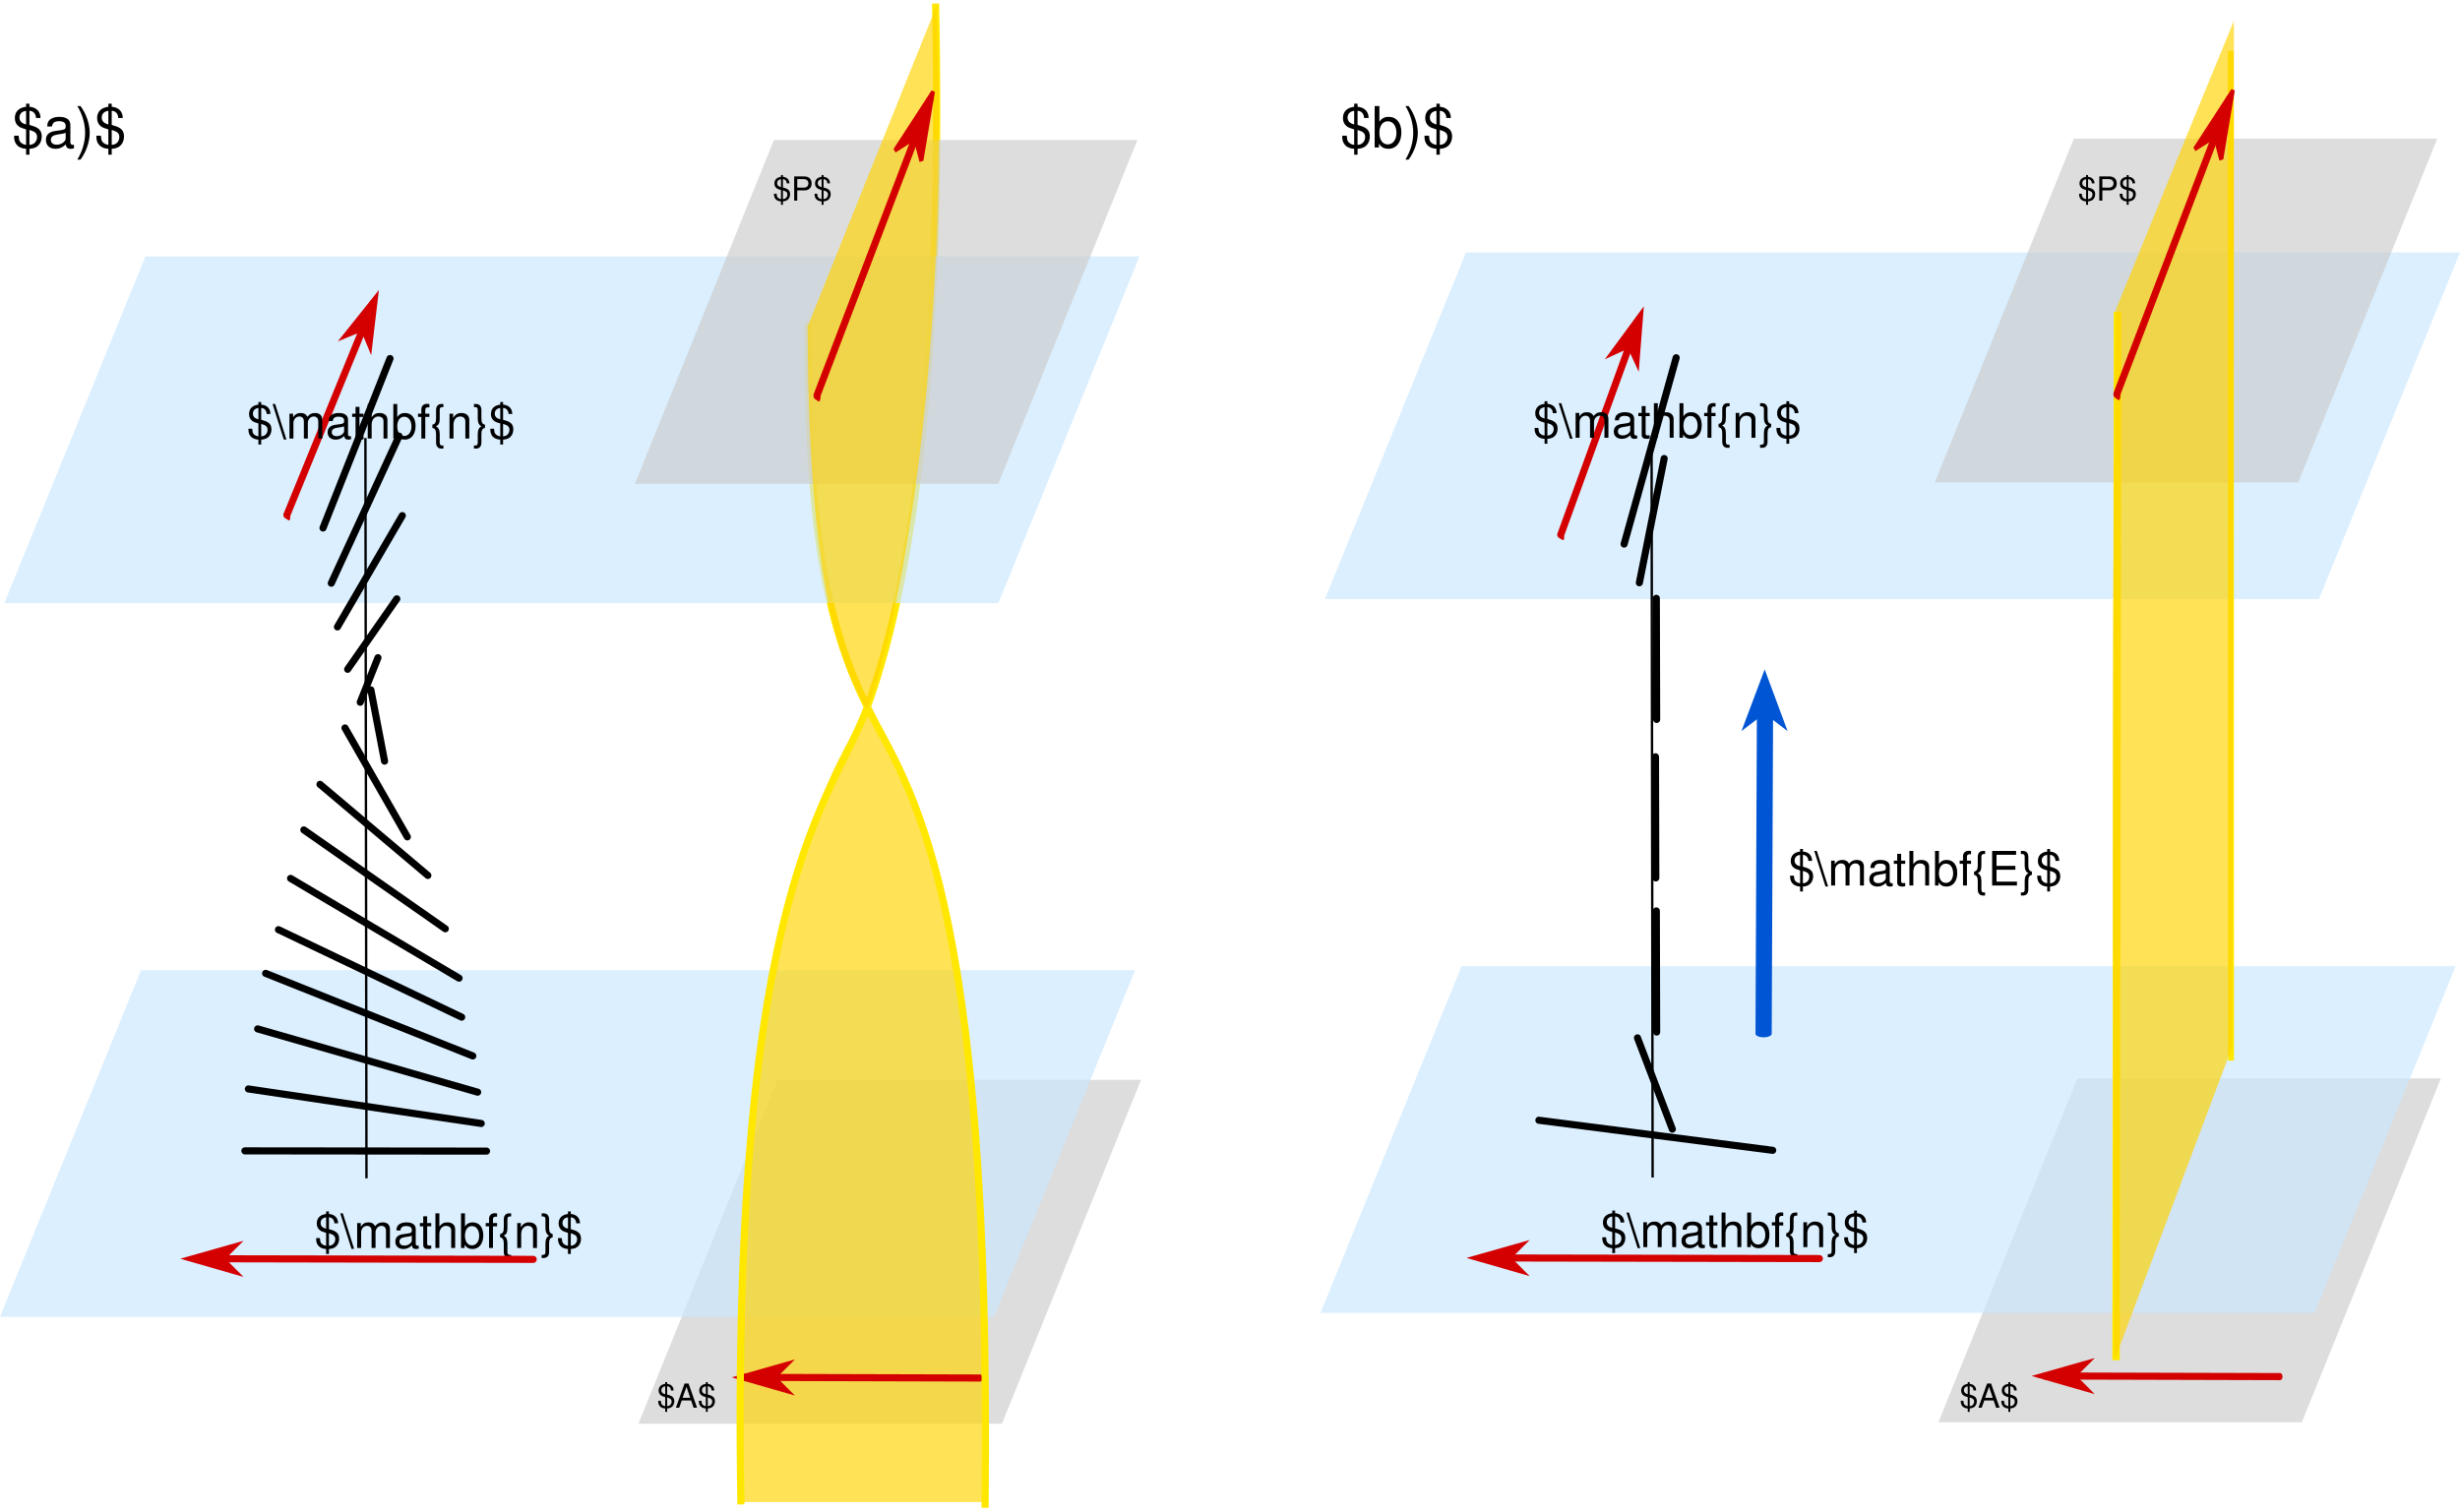
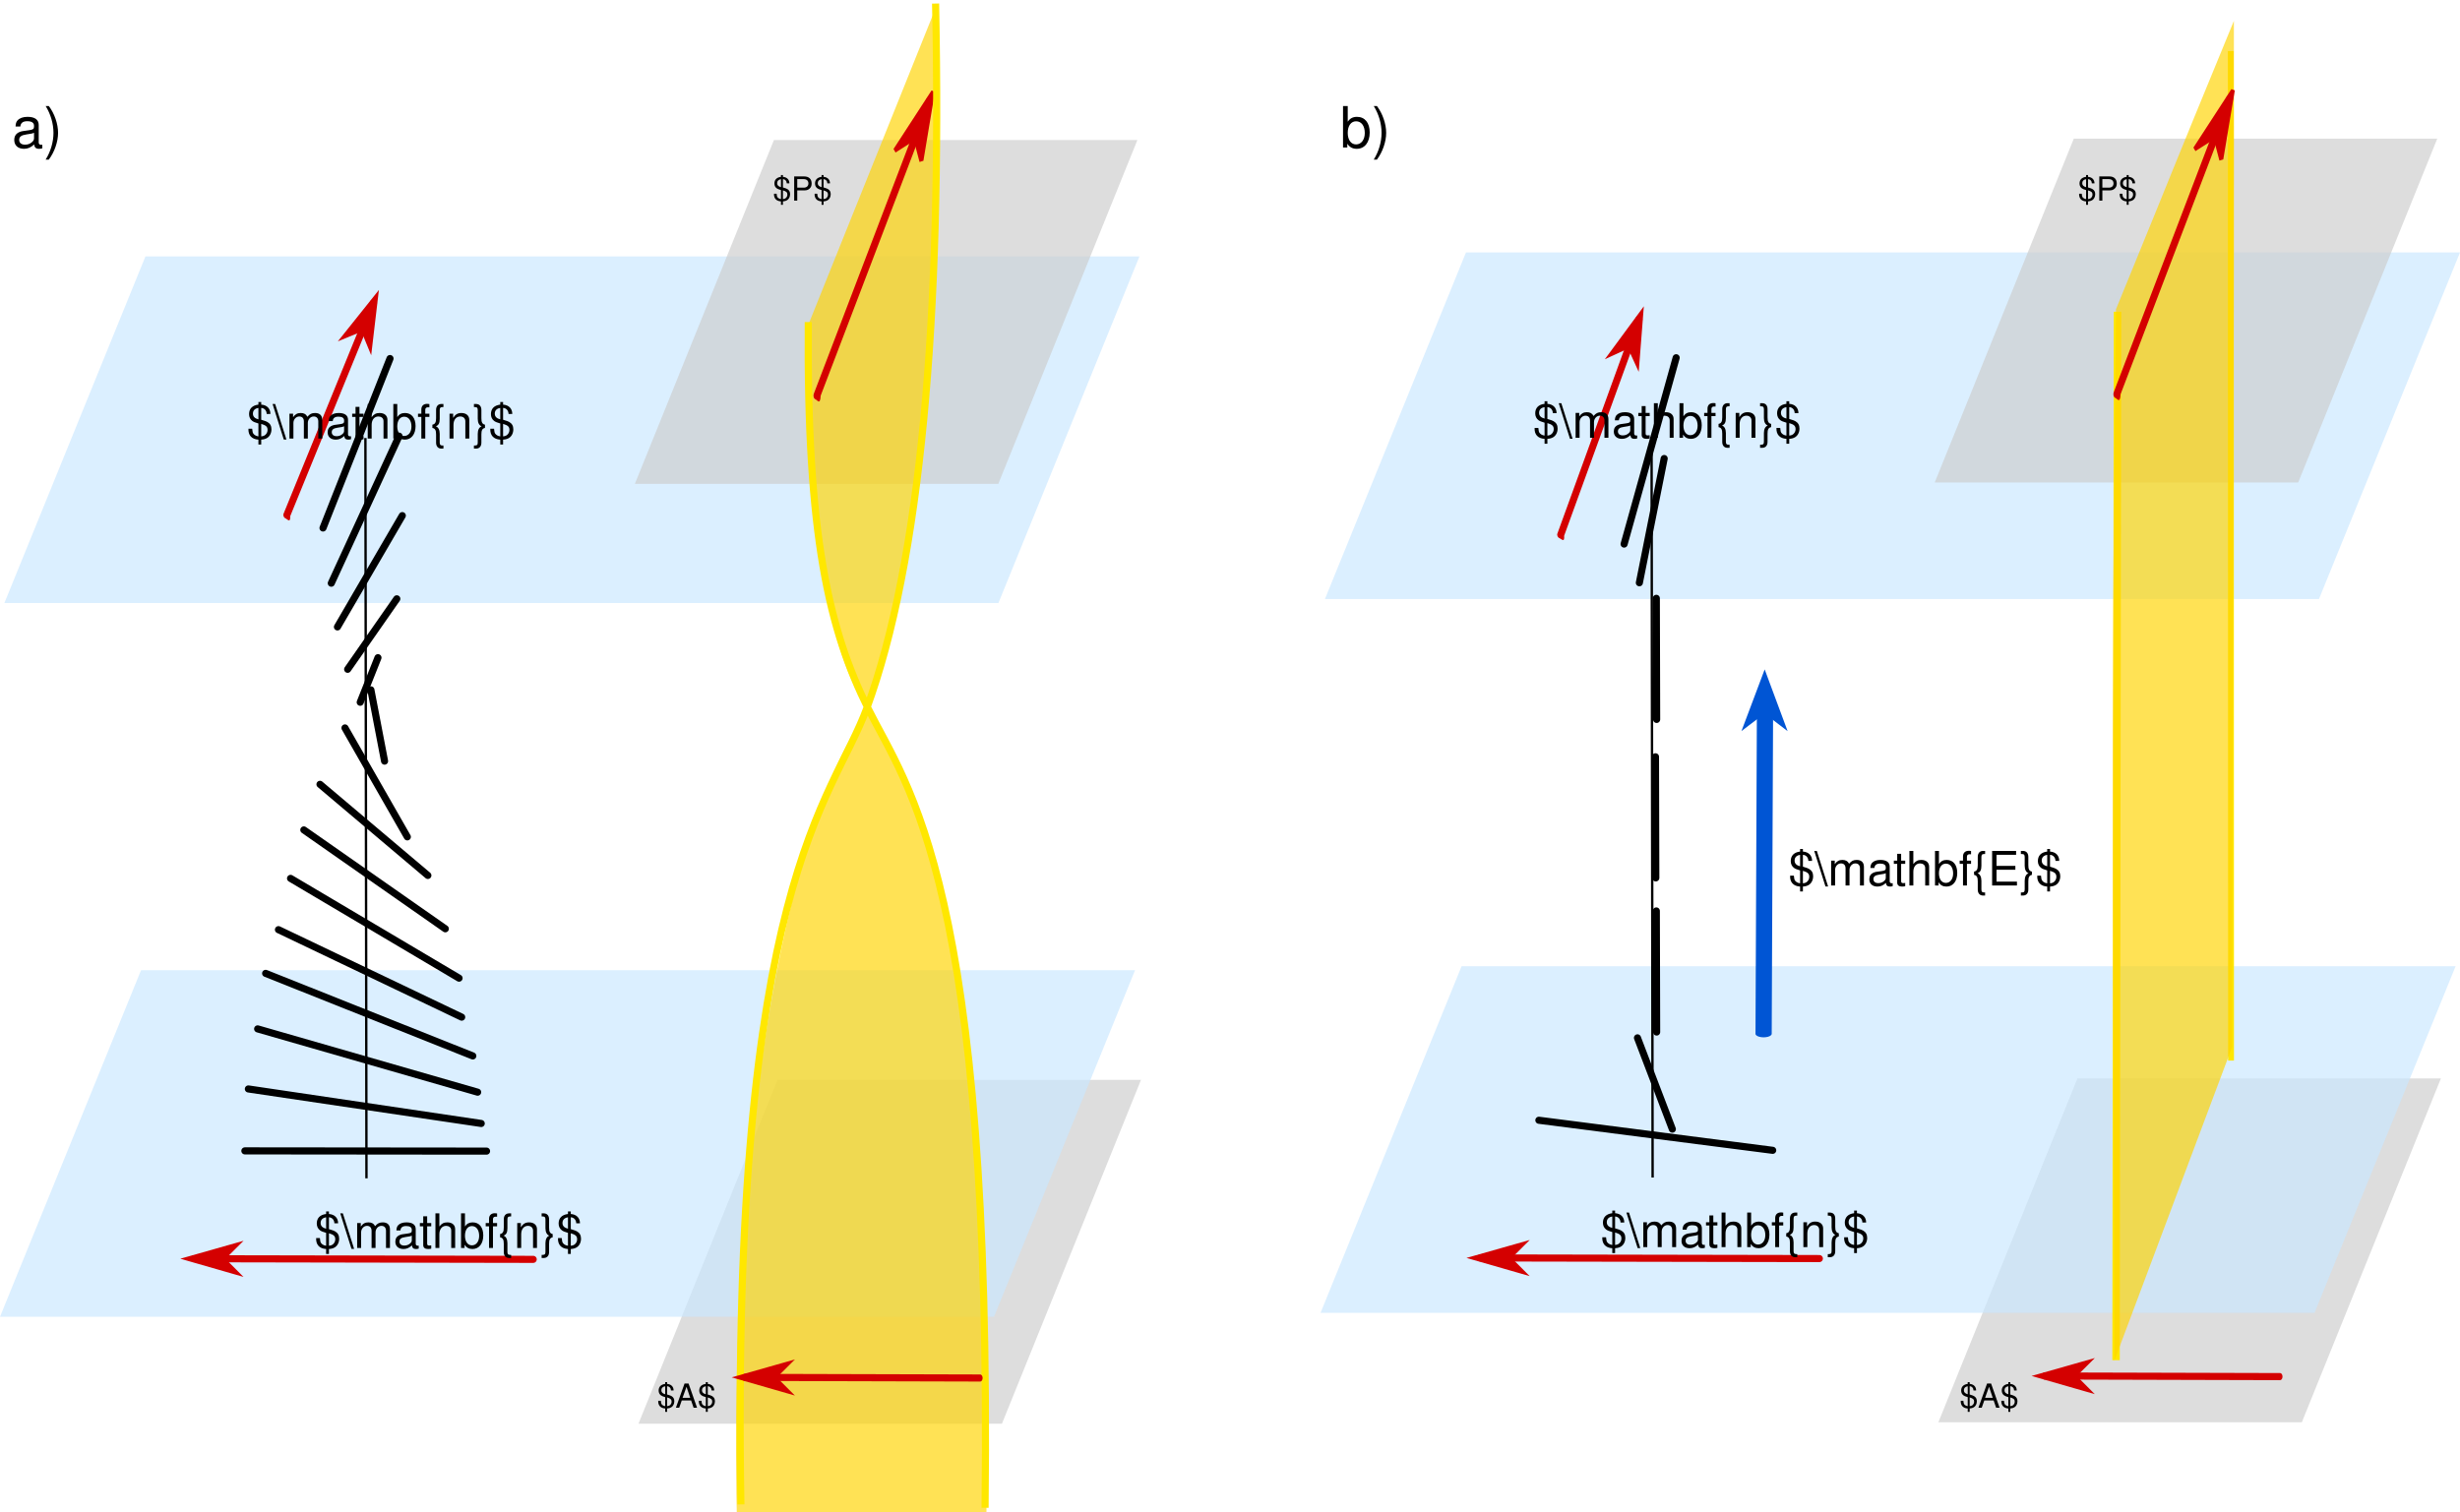
<svg xmlns="http://www.w3.org/2000/svg" version="1.0" width="1037.061" height="637.296" id="svg2403" xml:space="preserve">
  <defs id="defs2406">
+     <marker orient="auto" refY="0.0" refX="0.0" id="Arrow1Send" style="overflow:visible;">
+       <path id="path4262" d="M 0.0,0.0 L 5.0,-5.0 L -12.5,0.0 L 5.0,5.0 L 0.0,0.0 z " style="fill-rule:evenodd;stroke:#000100;stroke-width:1pt;stroke-opacity:1;fill:#000000;fill-opacity:1" transform="scale(0.2) rotate(180) translate(6,0)" />
+     </marker>
    <marker orient="auto" refY="0" refX="0" id="Arrow1Mend" style="overflow:visible">
      <path id="path4030" d="M 0,0 5,-5 -12.5,0 5,5 0,0 z" style="fill-rule:evenodd;stroke:#000000;stroke-width:1pt" transform="matrix(-0.4,0,0,-0.4,-4,0)" />
    </marker>
  </defs>
  <rect style="fill:#cccccc;fill-opacity:0.667;stroke:none" id="rect4878-8-67-1" width="153.226" height="156.406" x="511.923" y="491.174" transform="matrix(1,0,-0.3748777,0.9270743,0,0)" ry="0" />
  <rect style="fill:#c9e6ff;fill-opacity:0.667;stroke:none" id="rect4878-8-3" width="419.051" height="157.781" x="225.897" y="441.677" transform="matrix(1,0,-0.3768361,0.9262799,0,0)" />
-   <text xml:space="preserve" style="font-size:56px;font-style:normal;font-variant:normal;font-weight:normal;font-stretch:normal;line-height:125%;letter-spacing:0px;word-spacing:0px;fill:#000000;fill-opacity:1;stroke:none;font-family:Nimbus Sans L;-inkscape-font-specification:Sans" x="132.481" y="526.231" id="text4469">
-     <tspan id="tspan4471" x="132.481" y="526.231" style="font-size:20px">$\mathbf{n}$</tspan>
-   </text>
  <g id="g4461" transform="matrix(-0.4673433,0.8840759,0.8840759,0.4673433,117.2189,127.5482)">
    <path style="font-size:medium;font-style:normal;font-variant:normal;font-weight:normal;font-stretch:normal;text-indent:0;text-align:start;text-decoration:none;line-height:normal;letter-spacing:normal;word-spacing:normal;text-transform:none;direction:ltr;block-progression:tb;writing-mode:lr-tb;text-anchor:start;baseline-shift:baseline;color:#000000;fill:#d40000;fill-opacity:1;stroke:none;stroke-width:3;marker:none;visibility:visible;display:inline;overflow:visible;enable-background:accumulate;font-family:Sans;-inkscape-font-specification:Sans" d="m 372.969,155.719 a 1.5,1.5 0 0 0 -1.312,0.844 L 305.188,282.875 a 1.5,1.5 0 1 0 2.656,1.375 L 374.312,157.938 a 1.5,1.5 0 0 0 -1.344,-2.219 z" id="path2482-3-6-7-5-3-7-2-3" />
    <path style="fill:#d40000;fill-opacity:1;fill-rule:evenodd;stroke:#d40000;stroke-width:1.2pt;stroke-opacity:1" d="m 367.405,167.867 2.515,8.104 4.47,-21.378 -15.089,15.79 8.104,-2.515 z" id="path4467" />
  </g>
  <rect style="fill:#cccccc;fill-opacity:0.667;stroke:none" id="rect4878-8-67-1-9" width="153.226" height="156.406" x="1059.675" y="490.536" transform="matrix(1,0,-0.3748777,0.9270743,0,0)" ry="0" />
  <rect style="fill:#c9e6ff;fill-opacity:0.667;stroke:none" id="rect4878-8-3-6" width="419.051" height="157.781" x="781.915" y="439.867" transform="matrix(1,0,-0.3768361,0.9262799,0,0)" />
  <rect style="fill:#c9e6ff;fill-opacity:0.667;stroke:none" id="rect4878-8-1" width="419.051" height="157.781" x="661.318" y="114.926" transform="matrix(1,0,-0.3768361,0.9262799,0,0)" />
  <path style="fill:none;stroke:#000000;stroke-width:3;stroke-linecap:round;stroke-linejoin:miter;stroke-miterlimit:4;stroke-opacity:1;stroke-dasharray:none" id="path2482-3-6-7-5-2-6-9-0-18" d="m 684.679,229.42 21.939,-78.561" />
-   <text xml:space="preserve" style="font-size:56px;font-style:normal;font-variant:normal;font-weight:normal;font-stretch:normal;line-height:125%;letter-spacing:0px;word-spacing:0px;fill:#000000;fill-opacity:1;stroke:none;font-family:Nimbus Sans L;-inkscape-font-specification:Sans" x="674.685" y="525.896" id="text4469-9">
-     <tspan id="tspan4471-2" x="674.685" y="525.896" style="font-size:20px">$\mathbf{n}$</tspan>
-   </text>
  <g id="g3088" transform="matrix(-1,0,0,1,1388.86,0)">
    <path style="font-size:medium;font-style:normal;font-variant:normal;font-weight:normal;font-stretch:normal;text-indent:0;text-align:start;text-decoration:none;line-height:normal;letter-spacing:normal;word-spacing:normal;text-transform:none;direction:ltr;block-progression:tb;writing-mode:lr-tb;text-anchor:start;baseline-shift:baseline;color:#000000;fill:#d40000;fill-opacity:1;stroke:none;stroke-width:3;marker:none;visibility:visible;display:inline;overflow:visible;enable-background:accumulate;font-family:Sans;-inkscape-font-specification:Sans" d="m 766.074,529.719 a 1.5,1.5 0 0 0 -1.359,-0.766 l -142.734,0.268 a 1.5,1.5 0 1 0 0.026,2.991 l 142.734,-0.268 a 1.5,1.5 0 0 0 1.334,-2.225 z" id="path2482-3-6-7-5-3-7-2-3-3" />
    <path style="fill:#d40000;fill-opacity:1;fill-rule:evenodd;stroke:#d40000;stroke-width:1.2pt;stroke-opacity:1" d="m 752.734,530.478 -5.989,6.011 20.989,-6.039 -21.011,-5.961 6.011,5.989 z" id="path4467-7" />
  </g>
  <path style="fill:none;stroke:#000000;stroke-width:3;stroke-linecap:round;stroke-linejoin:miter;stroke-miterlimit:4;stroke-opacity:1;stroke-dasharray:none" id="path2482-3-6-7-5-2-6-9-0-9-5" d="M 747.313,485.07 648.746,472.392" />
  <path style="fill:none;stroke:#000000;stroke-width:1px;stroke-linecap:butt;stroke-linejoin:miter;stroke-opacity:1" d="m 696.252,184.368 0.442,312.177 0,0" id="path4999-9" />
  <path style="fill:none;stroke:#000000;stroke-width:3;stroke-linecap:round;stroke-linejoin:miter;stroke-miterlimit:4;stroke-opacity:1;stroke-dasharray:none" id="path2482-3-6-7-5-2-6-9-0-9-6-4-3-5-9" d="m 698.035,370.194 -0.135,-51.063" />
  <path id="path2482-3-6-7-5-3-7-2-3-9-8" d="m 690.708,133.182 c -0.541,0.083 -1.02,0.486 -1.194,1.005 L 656.586,224.898 c -0.342,0.75 0.076,1.75 0.851,2.032 0.775,0.282 2.206,2.127 1.959,-1.008 l 32.928,-90.712 c 0.379,-0.973 -0.583,-2.181 -1.616,-2.029 z" style="font-size:medium;font-style:normal;font-variant:normal;font-weight:normal;font-stretch:normal;text-indent:0;text-align:start;text-decoration:none;line-height:normal;letter-spacing:normal;word-spacing:normal;text-transform:none;direction:ltr;block-progression:tb;writing-mode:lr-tb;text-anchor:start;baseline-shift:baseline;color:#000000;fill:#d40000;fill-opacity:1;stroke:none;stroke-width:3;marker:none;visibility:visible;display:inline;overflow:visible;enable-background:accumulate;font-family:Sans;-inkscape-font-specification:Sans" />
  <path id="path4467-3-4" d="m 686.743,145.941 3.531,7.716 1.701,-21.774 -12.947,17.589 7.716,-3.531 z" style="fill:#d40000;fill-opacity:1;fill-rule:evenodd;stroke:#d40000;stroke-width:1.2pt;stroke-opacity:1" />
-   <text xml:space="preserve" style="font-size:56px;font-style:normal;font-variant:normal;font-weight:normal;font-stretch:normal;line-height:125%;letter-spacing:0px;word-spacing:0px;fill:#000000;fill-opacity:1;stroke:none;font-family:Nimbus Sans L;-inkscape-font-specification:Sans" x="646.144" y="184.6" id="text4469-6-5">
-     <tspan id="tspan4471-0-0" x="646.144" y="184.6" style="font-size:20px">$\mathbf{n}$</tspan>
-   </text>
  <path style="fill:none;stroke:#000000;stroke-width:3;stroke-linecap:round;stroke-linejoin:miter;stroke-miterlimit:4;stroke-opacity:1;stroke-dasharray:none" id="path2482-3-6-7-5-2-6-9-0-9-6-4-3-5-9-6" d="m 691.108,245.74 10.456,-52.386" />
  <path style="fill:none;stroke:#000000;stroke-width:3;stroke-linecap:round;stroke-linejoin:miter;stroke-miterlimit:4;stroke-opacity:1;stroke-dasharray:none" id="path2482-3-6-7-5-2-6-9-0-9-6-4-3-5-9-6-1" d="m 698.389,303.37 -0.135,-51.063" />
  <path style="fill:none;stroke:#000000;stroke-width:3;stroke-linecap:round;stroke-linejoin:miter;stroke-miterlimit:4;stroke-opacity:1;stroke-dasharray:none" id="path2482-3-6-7-5-2-6-9-0-9-6-4-3-5-9-0" d="m 698.389,435.193 -0.135,-51.063" />
  <path style="fill:none;stroke:#000000;stroke-width:3;stroke-linecap:round;stroke-linejoin:miter;stroke-miterlimit:4;stroke-opacity:1;stroke-dasharray:none" id="path2482-3-6-7-5-2-6-9-0-9-6-4-3-5-9-0-6" d="M 705.008,476.133 690.311,437.647" />
  <path id="path2482-3-6-7-5-3-7-2-3-3-1" d="m 745.762,291.726 a 3.428,1.5 0 0 1 1.751,1.359 l -0.612,142.734 a 3.428,1.5 0 1 1 -6.835,-0.026 L 740.677,293.06 a 3.428,1.5 0 0 1 5.084,-1.334 z" style="font-size:medium;font-style:normal;font-variant:normal;font-weight:normal;font-stretch:normal;text-indent:0;text-align:start;text-decoration:none;line-height:normal;letter-spacing:normal;word-spacing:normal;text-transform:none;direction:ltr;block-progression:tb;writing-mode:lr-tb;text-anchor:start;baseline-shift:baseline;color:#000000;fill:#0055d4;fill-opacity:1;stroke:none;stroke-width:10;marker:none;visibility:visible;display:inline;overflow:visible;enable-background:accumulate;font-family:Sans;-inkscape-font-specification:Sans" />
  <path id="path4467-7-5" d="m 743.894,299.723 -7.792,5.932 7.828,-20.789 7.727,20.811 -7.763,-5.954 z" style="fill:#0055d4;fill-opacity:1;fill-rule:evenodd;stroke:#0055d4;stroke-width:1.36pt;stroke-opacity:1" />
-   <text xml:space="preserve" style="font-size:56px;font-style:normal;font-variant:normal;font-weight:normal;font-stretch:normal;line-height:125%;letter-spacing:0px;word-spacing:0px;fill:#000000;fill-opacity:1;stroke:none;font-family:Nimbus Sans L;-inkscape-font-specification:Sans" x="753.864" y="373.398" id="text4469-6-5-5">
-     <tspan id="tspan4471-0-0-4" x="753.864" y="373.398" style="font-size:20px">$\mathbf{E}$</tspan>
-   </text>
-   <path style="fill:#ffd400;fill-opacity:0.667;stroke:none" d="m 312.162,633.418 c -5.983,-165.02 19.996,-290.213 53.398,-332.59 47.362,63.067 49.562,218.174 49.811,332.591" id="path4209-2" />
-   <g id="g4461-2" transform="matrix(-0.4673433,0.8840759,0.8840759,0.4673433,349.6657,177.5792)">
-     <path style="font-size:medium;font-style:normal;font-variant:normal;font-weight:normal;font-stretch:normal;text-indent:0;text-align:start;text-decoration:none;line-height:normal;letter-spacing:normal;word-spacing:normal;text-transform:none;direction:ltr;block-progression:tb;writing-mode:lr-tb;text-anchor:start;baseline-shift:baseline;color:#000000;fill:#d40000;fill-opacity:1;stroke:none;stroke-width:3;marker:none;visibility:visible;display:inline;overflow:visible;enable-background:accumulate;font-family:Sans;-inkscape-font-specification:Sans" d="m 372.995,155.668 a 1.5,1.043 27.862 0 0 -1.119,0.477 l -46.129,87.835 a 1.5,1.043 27.862 1 0 2.653,1.382 l 46.129,-87.835 a 1.5,1.043 27.862 0 0 -1.534,-1.859 z" id="path2482-3-6-7-5-3-7-2-3-7" />
-     <path style="fill:#d40000;fill-opacity:1;fill-rule:evenodd;stroke:#d40000;stroke-width:1.2pt;stroke-opacity:1" d="m 367.405,167.867 2.515,8.104 4.47,-21.378 -15.089,15.79 8.104,-2.515 z" id="path4467-0" />
-   </g>
-   <path id="path3334" style="fill:none;stroke:#ffe700;stroke-width:3;stroke-linecap:butt;stroke-linejoin:bevel;stroke-miterlimit:4;stroke-opacity:1;stroke-dasharray:none" d="m 394.418,1.5 c 2.741,133.135 -6.44,235.778 -28.998,297.149 -14.483,39.403 -57.469,73.669 -53.08,335.736 m 28.401,-498.566 c -0.705,90.247 8.832,129.946 25.222,162.947 16.39,33.001 52.306,73.795 49.315,337.029" />
+   <path style="fill:#ffd400;fill-opacity:0.667;stroke:none" d="m 312.162,681.418 c -9.711,-186.771 19.996,-338.213 53.398,-380.59 47.541,61.274 52.321,238.588 49.811,380.591" id="path4209-2" />
  <rect style="fill:#c9e6ff;fill-opacity:0.667;stroke:none" id="rect4878-8" width="419.051" height="157.781" x="105.301" y="116.736" transform="matrix(1,0,-0.3768361,0.9262799,0,0)" />
  <g id="g3223" transform="translate(-7.452095e-6,107.7945)">
    <path d="m 136.174,114.844 28.24,-71.443" id="path2482-3-6-7-5-2-6-9-0" style="fill:none;stroke:#000000;stroke-width:3;stroke-linecap:round;stroke-linejoin:miter;stroke-miterlimit:4;stroke-opacity:1;stroke-dasharray:none" />
    <path d="M 205.109,377.611 103.232,377.51" id="path2482-3-6-7-5-2-6-9-0-9" style="fill:none;stroke:#000000;stroke-width:3;stroke-linecap:round;stroke-linejoin:miter;stroke-miterlimit:4;stroke-opacity:1;stroke-dasharray:none" />
    <path d="M 202.871,365.956 104.708,351.398" id="path2482-3-6-7-5-2-6-9-0-9-2" style="fill:none;stroke:#000000;stroke-width:3;stroke-linecap:round;stroke-linejoin:miter;stroke-miterlimit:4;stroke-opacity:1;stroke-dasharray:none" />
    <path d="M 201.357,352.757 108.621,326.071" id="path2482-3-6-7-5-2-6-9-0-9-6" style="fill:none;stroke:#000000;stroke-width:3;stroke-linecap:round;stroke-linejoin:miter;stroke-miterlimit:4;stroke-opacity:1;stroke-dasharray:none" />
    <path d="M 199.317,337.475 111.99,302.665" id="path2482-3-6-7-5-2-6-9-0-9-6-6" style="fill:none;stroke:#000000;stroke-width:3;stroke-linecap:round;stroke-linejoin:miter;stroke-miterlimit:4;stroke-opacity:1;stroke-dasharray:none" />
    <path d="M 180.374,261.364 134.898,222.943" id="path2482-3-6-7-5-2-6-9-0-9-6-4" style="fill:none;stroke:#000000;stroke-width:3;stroke-linecap:round;stroke-linejoin:miter;stroke-miterlimit:4;stroke-opacity:1;stroke-dasharray:none" />
    <path id="path4999" d="m 154.048,76.909 0.442,312.177 0,0" style="fill:none;stroke:#000000;stroke-width:1px;stroke-linecap:butt;stroke-linejoin:miter;stroke-opacity:1" />
    <path d="M 194.628,321.116 117.39,284.23" id="path2482-3-6-7-5-2-6-9-0-9-6-6-6" style="fill:none;stroke:#000000;stroke-width:3;stroke-linecap:round;stroke-linejoin:miter;stroke-miterlimit:4;stroke-opacity:1;stroke-dasharray:none" />
    <path d="M 193.521,304.677 122.491,262.608" id="path2482-3-6-7-5-2-6-9-0-9-6-6-6-7" style="fill:none;stroke:#000000;stroke-width:3;stroke-linecap:round;stroke-linejoin:miter;stroke-miterlimit:4;stroke-opacity:1;stroke-dasharray:none" />
    <path d="M 187.73,283.859 128.089,242.169" id="path2482-3-6-7-5-2-6-9-0-9-6-6-6-7-5" style="fill:none;stroke:#000000;stroke-width:3;stroke-linecap:round;stroke-linejoin:miter;stroke-miterlimit:4;stroke-opacity:1;stroke-dasharray:none" />
    <path d="M 171.717,245.095 145.436,199.162" id="path2482-3-6-7-5-2-6-9-0-9-6-4-3" style="fill:none;stroke:#000000;stroke-width:3;stroke-linecap:round;stroke-linejoin:miter;stroke-miterlimit:4;stroke-opacity:1;stroke-dasharray:none" />
    <path d="m 162.119,213.157 -5.761,-30.046" id="path2482-3-6-7-5-2-6-9-0-9-6-4-3-5" style="fill:none;stroke:#000000;stroke-width:3;stroke-linecap:round;stroke-linejoin:miter;stroke-miterlimit:4;stroke-opacity:1;stroke-dasharray:none" />
    <path d="m 151.859,188.335 7.477,-18.794" id="path2482-3-6-7-5-2-6-9-0-9-6-4-3-5-6" style="fill:none;stroke:#000000;stroke-width:3;stroke-linecap:round;stroke-linejoin:miter;stroke-miterlimit:4;stroke-opacity:1;stroke-dasharray:none" />
    <path d="m 146.563,174.434 20.716,-29.715" id="path2482-3-6-7-5-2-6-9-0-9-6-4-3-5-6-2" style="fill:none;stroke:#000000;stroke-width:3;stroke-linecap:round;stroke-linejoin:miter;stroke-miterlimit:4;stroke-opacity:1;stroke-dasharray:none" />
    <path d="m 142.261,156.562 27.335,-46.926" id="path2482-3-6-7-5-2-6-9-0-9-6-4-3-5-6-2-9" style="fill:none;stroke:#000000;stroke-width:3;stroke-linecap:round;stroke-linejoin:miter;stroke-miterlimit:4;stroke-opacity:1;stroke-dasharray:none" />
    <path d="M 139.664,138.126 168.222,76.113" id="path2482-3-6-7-5-2-6-9-0-1" style="fill:none;stroke:#000000;stroke-width:3;stroke-linecap:round;stroke-linejoin:miter;stroke-miterlimit:4;stroke-opacity:1;stroke-dasharray:none" />
    <g transform="matrix(0.9960612,-0.08866833,0.08866833,0.9960612,-228.0151,-103.6184)" id="g4461-0">
      <path id="path2482-3-6-7-5-3-7-2-3-9" d="m 372.969,155.719 c -0.547,0.013 -1.073,0.352 -1.312,0.844 l -44.253,85.759 c -0.435,0.7 -0.148,1.745 0.584,2.124 0.732,0.379 1.917,2.391 2.072,-0.749 l 44.253,-85.759 c 0.5,-0.917 -0.3,-2.238 -1.344,-2.219 z" style="font-size:medium;font-style:normal;font-variant:normal;font-weight:normal;font-stretch:normal;text-indent:0;text-align:start;text-decoration:none;line-height:normal;letter-spacing:normal;word-spacing:normal;text-transform:none;direction:ltr;block-progression:tb;writing-mode:lr-tb;text-anchor:start;baseline-shift:baseline;color:#000000;fill:#d40000;fill-opacity:1;stroke:none;stroke-width:3;marker:none;visibility:visible;display:inline;overflow:visible;enable-background:accumulate;font-family:Sans;-inkscape-font-specification:Sans" />
      <path id="path4467-3" d="m 367.405,167.867 2.515,8.104 4.47,-21.378 -15.089,15.79 8.104,-2.515 z" style="fill:#d40000;fill-opacity:1;fill-rule:evenodd;stroke:#d40000;stroke-width:1.2pt;stroke-opacity:1" />
    </g>
-     <text id="text4469-6" y="77.141" x="103.939" style="font-size:56px;font-style:normal;font-variant:normal;font-weight:normal;font-stretch:normal;line-height:125%;letter-spacing:0px;word-spacing:0px;fill:#000000;fill-opacity:1;stroke:none;font-family:Nimbus Sans L;-inkscape-font-specification:Sans" xml:space="preserve">
-       <tspan style="font-size:20px" y="77.141" x="103.939" id="tspan4471-0">$\mathbf{n}$</tspan>
-     </text>
  </g>
  <rect style="fill:#cccccc;fill-opacity:0.667;stroke:none" id="rect4878-8-67" width="153.226" height="156.406" x="350.141" y="63.69" transform="matrix(1,0,-0.3748777,0.9270743,0,0)" ry="0" />
  <path style="fill:#ffd400;fill-opacity:0.667;stroke:none" d="M 340.232,138.268 394.833,2.413 c 5.983,165.02 -19.497,274.26 -29.468,296.695 -9.472,-16.203 -24.635,-46.672 -24.884,-161.09" id="path4209" />
  <g id="g4461-0-6" transform="matrix(1.054641,-0.2709627,-0.00661189,1.303154,-0.514275,-61.29102)">
    <path style="font-size:medium;font-style:normal;font-variant:normal;font-weight:normal;font-stretch:normal;text-indent:0;text-align:start;text-decoration:none;line-height:normal;letter-spacing:normal;word-spacing:normal;text-transform:none;direction:ltr;block-progression:tb;writing-mode:lr-tb;text-anchor:start;baseline-shift:baseline;color:#000000;fill:#d40000;fill-opacity:1;stroke:none;stroke-width:3;marker:none;visibility:visible;display:inline;overflow:visible;enable-background:accumulate;font-family:Sans;-inkscape-font-specification:Sans" d="m 372.969,155.719 c -0.547,0.013 -1.073,0.352 -1.312,0.844 l -44.253,85.759 c -0.435,0.7 -0.148,1.745 0.584,2.124 0.732,0.379 1.917,2.391 2.072,-0.749 l 44.253,-85.759 c 0.5,-0.917 -0.3,-2.238 -1.344,-2.219 z" id="path2482-3-6-7-5-3-7-2-3-9-2" />
    <path style="fill:#d40000;fill-opacity:1;fill-rule:evenodd;stroke:#d40000;stroke-width:1.2pt;stroke-opacity:1" d="m 367.405,167.867 2.515,8.104 4.47,-21.378 -15.089,15.79 8.104,-2.515 z" id="path4467-3-9" />
  </g>
  <g id="g4461-2-1" transform="matrix(-0.4673433,0.8840759,0.8840759,0.4673433,897.657,176.9877)">
    <path style="font-size:medium;font-style:normal;font-variant:normal;font-weight:normal;font-stretch:normal;text-indent:0;text-align:start;text-decoration:none;line-height:normal;letter-spacing:normal;word-spacing:normal;text-transform:none;direction:ltr;block-progression:tb;writing-mode:lr-tb;text-anchor:start;baseline-shift:baseline;color:#000000;fill:#d40000;fill-opacity:1;stroke:none;stroke-width:3;marker:none;visibility:visible;display:inline;overflow:visible;enable-background:accumulate;font-family:Sans;-inkscape-font-specification:Sans" d="m 372.995,155.668 a 1.5,1.043 27.862 0 0 -1.119,0.477 l -46.129,87.835 a 1.5,1.043 27.862 1 0 2.653,1.382 l 46.129,-87.835 a 1.5,1.043 27.862 0 0 -1.534,-1.859 z" id="path2482-3-6-7-5-3-7-2-3-7-9" />
    <path style="fill:#d40000;fill-opacity:1;fill-rule:evenodd;stroke:#d40000;stroke-width:1.2pt;stroke-opacity:1" d="m 367.405,167.867 2.515,8.104 4.47,-21.378 -15.089,15.79 8.104,-2.515 z" id="path4467-0-4" />
  </g>
  <rect style="fill:#cccccc;fill-opacity:0.667;stroke:none" id="rect4878-8-67-8" width="153.226" height="156.406" x="897.893" y="63.052" transform="matrix(1,0,-0.3748777,0.9270743,0,0)" ry="0" />
  <path style="fill:none;stroke:#ffe700;stroke-width:2.465;stroke-linecap:butt;stroke-linejoin:miter;stroke-miterlimit:4;stroke-opacity:1;stroke-dasharray:none" d="m 940.434,21.532 0.11,425.699" id="path4351" />
  <path style="fill:none;stroke:#ffe700;stroke-width:3.128;stroke-linecap:butt;stroke-linejoin:miter;stroke-miterlimit:4;stroke-opacity:1;stroke-dasharray:none" d="m 892.676,131.438 -0.611,442.125" id="path4351-6" />
-   <text xml:space="preserve" style="font-size:56px;font-style:normal;font-variant:normal;font-weight:normal;font-stretch:normal;line-height:125%;letter-spacing:0px;word-spacing:0px;fill:#000000;fill-opacity:1;stroke:none;font-family:Nimbus Sans L;-inkscape-font-specification:Sans" x="325.736" y="84.602" id="text4400">
-     <tspan id="tspan4402" x="325.736" y="84.602" style="font-size:14px">$P$</tspan>
-   </text>
-   <text xml:space="preserve" style="font-size:56px;font-style:normal;font-variant:normal;font-weight:normal;font-stretch:normal;line-height:125%;letter-spacing:0px;word-spacing:0px;fill:#000000;fill-opacity:1;stroke:none;font-family:Nimbus Sans L;-inkscape-font-specification:Sans" x="875.929" y="84.602" id="text4400-5">
-     <tspan id="tspan4402-5" x="875.929" y="84.602" style="font-size:14px">$P$</tspan>
-   </text>
-   <text xml:space="preserve" style="font-size:56px;font-style:normal;font-variant:normal;font-weight:normal;font-stretch:normal;line-height:125%;letter-spacing:0px;word-spacing:0px;fill:#000000;fill-opacity:1;stroke:none;font-family:Nimbus Sans L;-inkscape-font-specification:Sans" x="276.924" y="593.602" id="text4400-4">
-     <tspan id="tspan4402-7" x="276.924" y="593.602" style="font-size:14px">$A$</tspan>
-   </text>
-   <text xml:space="preserve" style="font-size:56px;font-style:normal;font-variant:normal;font-weight:normal;font-stretch:normal;line-height:125%;letter-spacing:0px;word-spacing:0px;fill:#000000;fill-opacity:1;stroke:none;font-family:Nimbus Sans L;-inkscape-font-specification:Sans" x="826.031" y="593.602" id="text4400-4-6">
-     <tspan id="tspan4402-7-5" x="826.031" y="593.602" style="font-size:14px">$A$</tspan>
-   </text>
+   <path id="path3334" style="fill:none;stroke:#ffe700;stroke-width:3;stroke-linecap:butt;stroke-linejoin:bevel;stroke-miterlimit:4;stroke-opacity:1;stroke-dasharray:none" d="m 394.418,1.5 c 2.741,133.135 -6.44,235.778 -28.998,297.149 -14.483,39.403 -57.469,73.669 -53.08,335.736 m 28.401,-498.566 c -0.705,90.247 8.832,129.946 25.222,162.947 16.39,33.001 52.306,73.795 49.315,337.029" />
  <path style="fill:#ffd400;fill-opacity:0.667;stroke:none" d="m 891.352,573.778 c -0.342,-173.204 -1.693,-253.338 0.688,-443.385 29.347,-71.662 17.663,-43.791 49.697,-121.582 0.264,112.351 -0.884,373.432 -0.759,432.718" id="path4209-2-3" />
  <g id="g4461-0-6-5" transform="matrix(1.054641,-0.2709627,-0.00661189,1.303154,547.477,-61.88256)">
    <path style="font-size:medium;font-style:normal;font-variant:normal;font-weight:normal;font-stretch:normal;text-indent:0;text-align:start;text-decoration:none;line-height:normal;letter-spacing:normal;word-spacing:normal;text-transform:none;direction:ltr;block-progression:tb;writing-mode:lr-tb;text-anchor:start;baseline-shift:baseline;color:#000000;fill:#d40000;fill-opacity:1;stroke:none;stroke-width:3;marker:none;visibility:visible;display:inline;overflow:visible;enable-background:accumulate;font-family:Sans;-inkscape-font-specification:Sans" d="m 372.969,155.719 c -0.547,0.013 -1.073,0.352 -1.312,0.844 l -44.253,85.759 c -0.435,0.7 -0.148,1.745 0.584,2.124 0.732,0.379 1.917,2.391 2.072,-0.749 l 44.253,-85.759 c 0.5,-0.917 -0.3,-2.238 -1.344,-2.219 z" id="path2482-3-6-7-5-3-7-2-3-9-2-0" />
    <path style="fill:#d40000;fill-opacity:1;fill-rule:evenodd;stroke:#d40000;stroke-width:1.2pt;stroke-opacity:1" d="m 367.405,167.867 2.515,8.104 4.47,-21.378 -15.089,15.79 8.104,-2.515 z" id="path4467-3-9-3" />
  </g>
-   <text xml:space="preserve" style="font-size:56px;font-style:normal;font-variant:normal;font-weight:normal;font-stretch:normal;line-height:125%;letter-spacing:0px;word-spacing:0px;fill:#000000;fill-opacity:1;stroke:none;font-family:Nimbus Sans L;-inkscape-font-specification:Sans" x="4.998" y="62.208" id="text3080">
-     <tspan id="tspan3082" x="4.998" y="62.208" style="font-size:24px">$a)$</tspan>
-   </text>
-   <text xml:space="preserve" style="font-size:56px;font-style:normal;font-variant:normal;font-weight:normal;font-stretch:normal;line-height:125%;letter-spacing:0px;word-spacing:0px;fill:#000000;fill-opacity:1;stroke:none;font-family:Nimbus Sans L;-inkscape-font-specification:Sans" x="564.883" y="62.208" id="text3080-3">
-     <tspan id="tspan3082-6" x="564.883" y="62.208" style="font-size:24px">$b)$</tspan>
-   </text>
+   <g id="g7213">
+     <text id="text4469-6-5" y="184.6" x="646.144" style="font-size:56px;font-style:normal;font-variant:normal;font-weight:normal;font-stretch:normal;line-height:125%;letter-spacing:0px;word-spacing:0px;fill:#000000;fill-opacity:1;stroke:none;font-family:Nimbus Sans L;-inkscape-font-specification:Sans" xml:space="preserve">
+       <tspan style="font-size:20px" y="184.6" x="646.144" id="tspan4471-0-0">$\mathbf{n}$</tspan>
+     </text>
+     <g id="g7237">
+       <text id="text4469" y="526.231" x="132.481" style="font-size:56px;font-style:normal;font-variant:normal;font-weight:normal;font-stretch:normal;line-height:125%;letter-spacing:0px;word-spacing:0px;fill:#000000;fill-opacity:1;stroke:none;font-family:Nimbus Sans L;-inkscape-font-specification:Sans" xml:space="preserve">
+         <tspan style="font-size:20px" y="526.231" x="132.481" id="tspan4471">$\mathbf{n}$</tspan>
+       </text>
+       <text id="text4400-4" y="593.602" x="276.924" style="font-size:56px;font-style:normal;font-variant:normal;font-weight:normal;font-stretch:normal;line-height:125%;letter-spacing:0px;word-spacing:0px;fill:#000000;fill-opacity:1;stroke:none;font-family:Nimbus Sans L;-inkscape-font-specification:Sans" xml:space="preserve">
+         <tspan style="font-size:14px" y="593.602" x="276.924" id="tspan4402-7">$A$</tspan>
+       </text>
+       <text xml:space="preserve" style="font-size:56px;font-style:normal;font-variant:normal;font-weight:normal;font-stretch:normal;line-height:125%;letter-spacing:0px;word-spacing:0px;fill:#000000;fill-opacity:1;stroke:none;font-family:Nimbus Sans L;-inkscape-font-specification:Sans" x="674.685" y="525.896" id="text4469-9">
+         <tspan id="tspan4471-2" x="674.685" y="525.896" style="font-size:20px">$\mathbf{n}$</tspan>
+       </text>
+       <text xml:space="preserve" style="font-size:56px;font-style:normal;font-variant:normal;font-weight:normal;font-stretch:normal;line-height:125%;letter-spacing:0px;word-spacing:0px;fill:#000000;fill-opacity:1;stroke:none;font-family:Nimbus Sans L;-inkscape-font-specification:Sans" x="753.864" y="373.398" id="text4469-6-5-5">
+         <tspan id="tspan4471-0-0-4" x="753.864" y="373.398" style="font-size:20px">$\mathbf{E}$</tspan>
+       </text>
+       <text transform="translate(-7.452095e-6,107.7945)" id="text4469-6" y="77.141" x="103.939" style="font-size:56px;font-style:normal;font-variant:normal;font-weight:normal;font-stretch:normal;line-height:125%;letter-spacing:0px;word-spacing:0px;fill:#000000;fill-opacity:1;stroke:none;font-family:Nimbus Sans L;-inkscape-font-specification:Sans" xml:space="preserve">
+         <tspan style="font-size:20px" y="77.141" x="103.939" id="tspan4471-0">$\mathbf{n}$</tspan>
+       </text>
+       <text xml:space="preserve" style="font-size:56px;font-style:normal;font-variant:normal;font-weight:normal;font-stretch:normal;line-height:125%;letter-spacing:0px;word-spacing:0px;fill:#000000;fill-opacity:1;stroke:none;font-family:Nimbus Sans L;-inkscape-font-specification:Sans" x="325.736" y="84.602" id="text4400">
+         <tspan id="tspan4402" x="325.736" y="84.602" style="font-size:14px">$P$</tspan>
+       </text>
+       <text xml:space="preserve" style="font-size:56px;font-style:normal;font-variant:normal;font-weight:normal;font-stretch:normal;line-height:125%;letter-spacing:0px;word-spacing:0px;fill:#000000;fill-opacity:1;stroke:none;font-family:Nimbus Sans L;-inkscape-font-specification:Sans" x="875.929" y="84.602" id="text4400-5">
+         <tspan id="tspan4402-5" x="875.929" y="84.602" style="font-size:14px">$P$</tspan>
+       </text>
+       <text xml:space="preserve" style="font-size:56px;font-style:normal;font-variant:normal;font-weight:normal;font-stretch:normal;line-height:125%;letter-spacing:0px;word-spacing:0px;fill:#000000;fill-opacity:1;stroke:none;font-family:Nimbus Sans L;-inkscape-font-specification:Sans" x="826.031" y="593.602" id="text4400-4-6">
+         <tspan id="tspan4402-7-5" x="826.031" y="593.602" style="font-size:14px">$A$</tspan>
+       </text>
+       <text xml:space="preserve" style="font-style:normal;font-variant:normal;font-weight:normal;font-stretch:normal;font-size:56px;line-height:125%;font-family:'Nimbus Sans L';-inkscape-font-specification:Sans;letter-spacing:0px;word-spacing:0px;fill:#000000;fill-opacity:1;stroke:none" x="4.998" y="62.208" id="text3080">
+         <tspan id="tspan3082" x="4.998" y="62.208" style="font-size:24px">a)</tspan>
+       </text>
+       <text xml:space="preserve" style="font-style:normal;font-variant:normal;font-weight:normal;font-stretch:normal;font-size:56px;line-height:125%;font-family:'Nimbus Sans L';-inkscape-font-specification:Sans;letter-spacing:0px;word-spacing:0px;fill:#000000;fill-opacity:1;stroke:none" x="564.883" y="62.208" id="text3080-3">
+         <tspan id="tspan3082-6" x="564.883" y="62.208" style="font-size:24px">b)</tspan>
+       </text>
+     </g>
+   </g>
+   <g id="g4461-2" transform="matrix(-0.4673433,0.8840759,0.8840759,0.4673433,349.6657,177.5792)">
+     <path style="font-size:medium;font-style:normal;font-variant:normal;font-weight:normal;font-stretch:normal;text-indent:0;text-align:start;text-decoration:none;line-height:normal;letter-spacing:normal;word-spacing:normal;text-transform:none;direction:ltr;block-progression:tb;writing-mode:lr-tb;text-anchor:start;baseline-shift:baseline;color:#000000;fill:#d40000;fill-opacity:1;stroke:none;stroke-width:3;marker:none;visibility:visible;display:inline;overflow:visible;enable-background:accumulate;font-family:Sans;-inkscape-font-specification:Sans" d="m 372.995,155.668 a 1.5,1.043 27.862 0 0 -1.119,0.477 l -46.129,87.835 a 1.5,1.043 27.862 1 0 2.653,1.382 l 46.129,-87.835 a 1.5,1.043 27.862 0 0 -1.534,-1.859 z" id="path2482-3-6-7-5-3-7-2-3-7" />
+     <path style="fill:#d40000;fill-opacity:1;fill-rule:evenodd;stroke:#d40000;stroke-width:1.2pt;stroke-opacity:1" d="m 367.405,167.867 2.515,8.104 4.47,-21.378 -15.089,15.79 8.104,-2.515 z" id="path4467-0" />
+   </g>
</svg>
